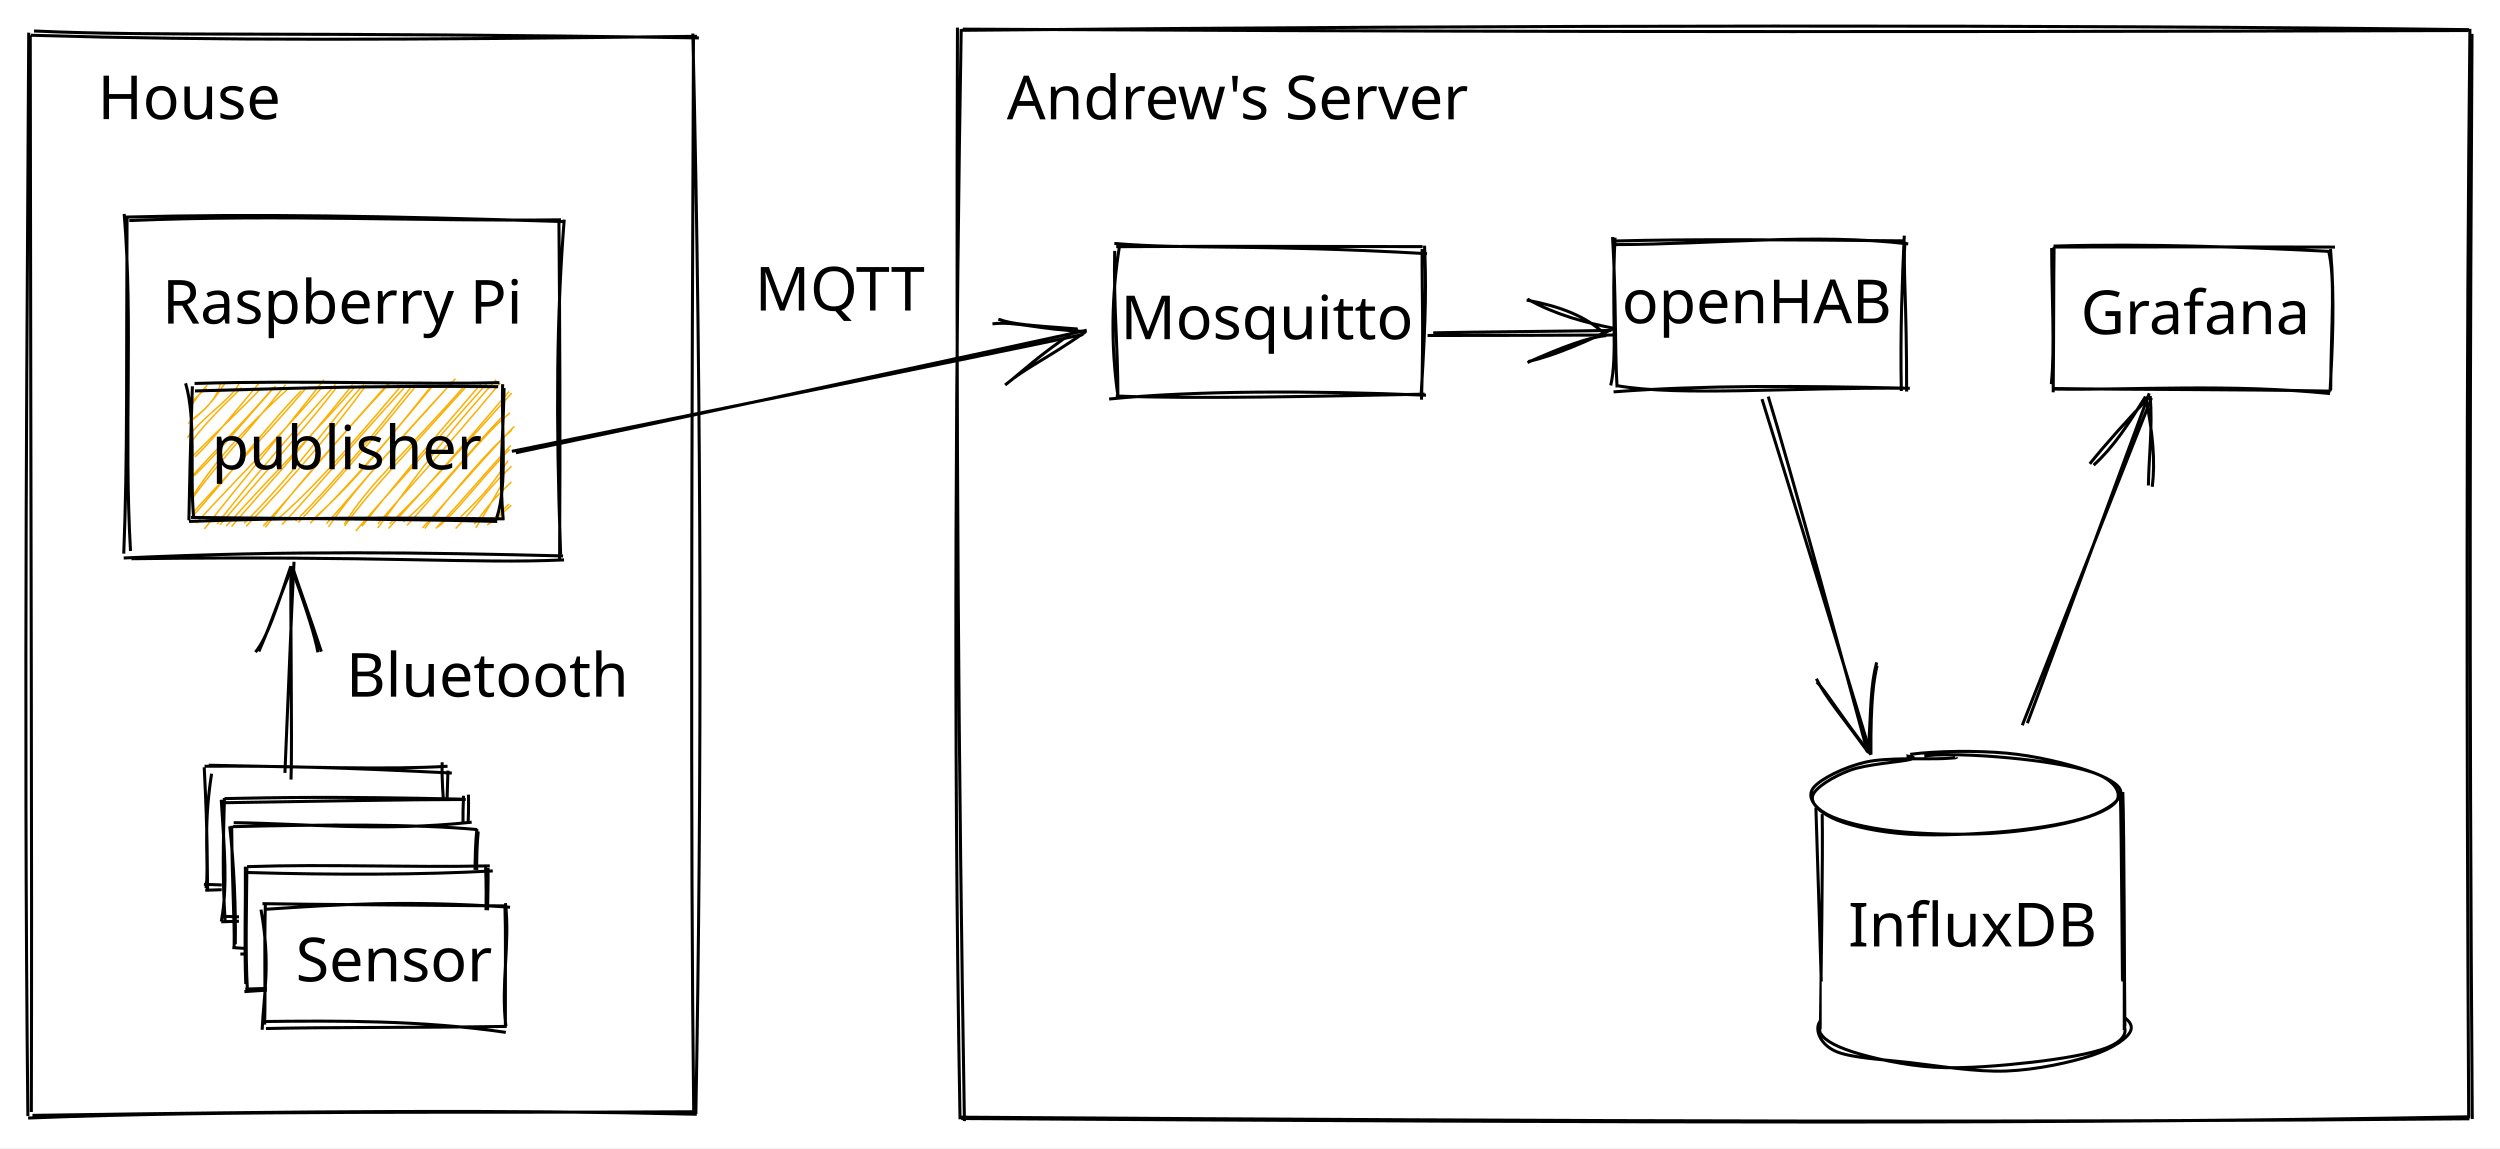
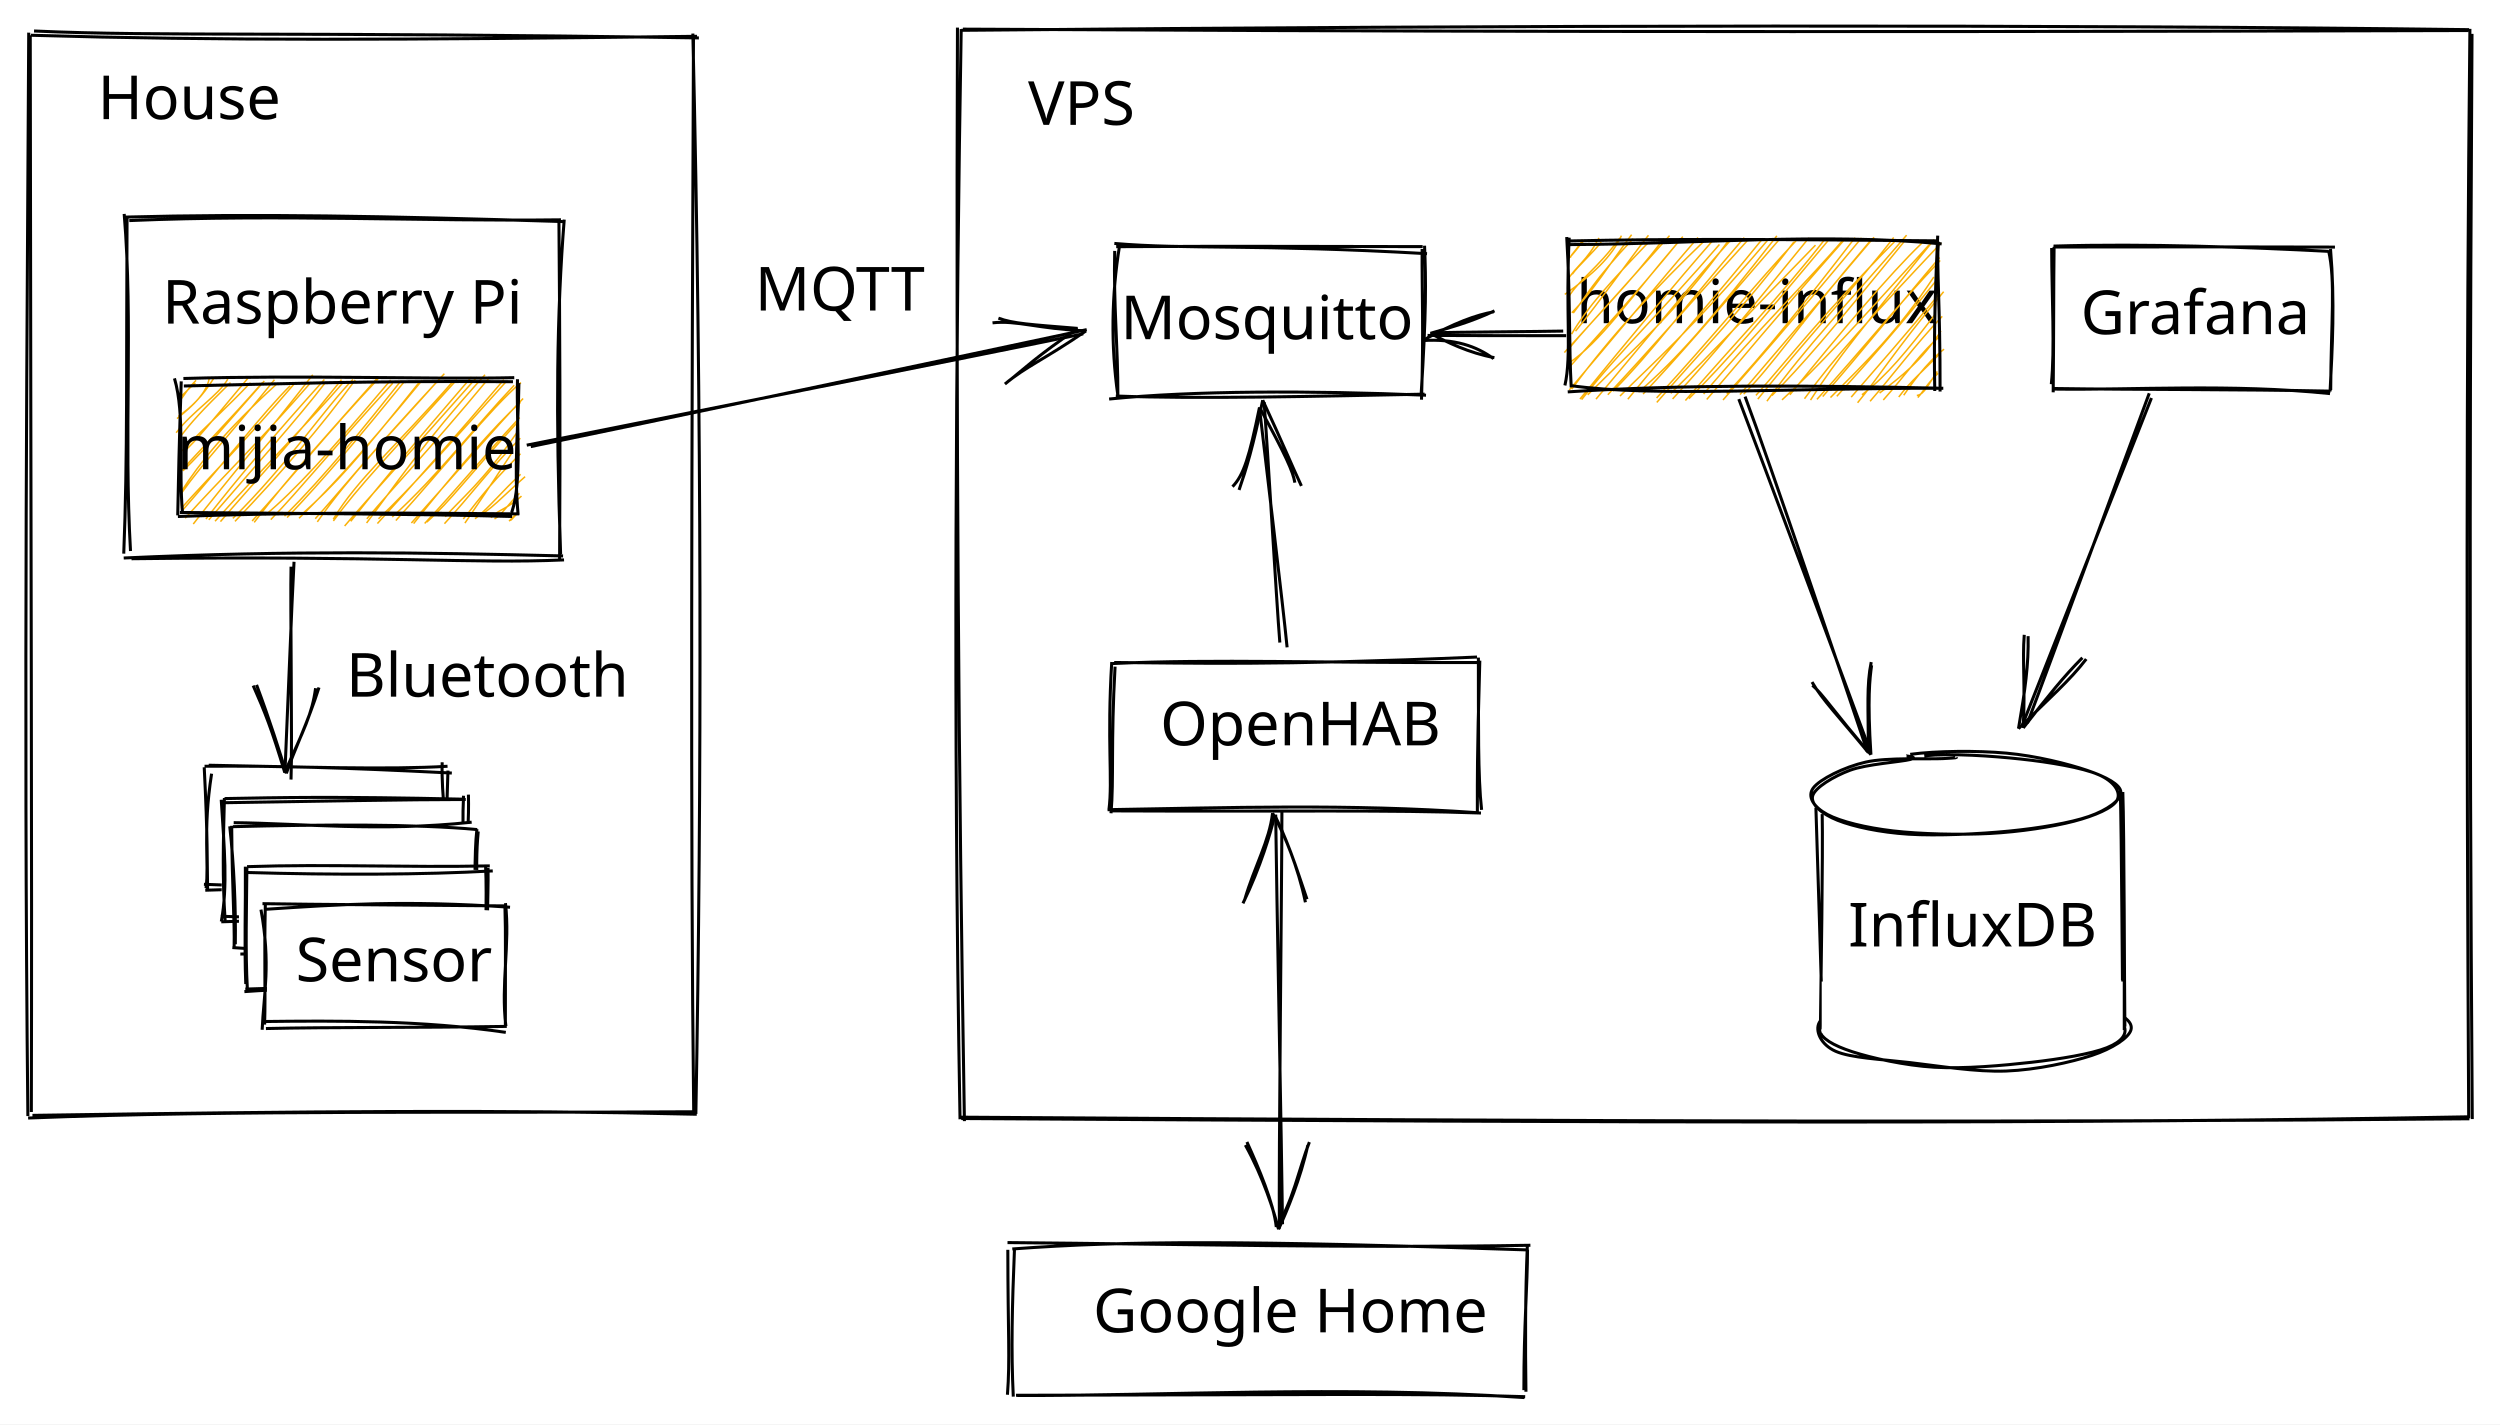
- <svg xmlns="http://www.w3.org/2000/svg" version="1.1" viewBox="0 0 821.13 377.126">
+ <svg xmlns="http://www.w3.org/2000/svg" version="1.1" viewBox="0 0 821.13 467.816" width="1642.259" height="935.632">
  <defs>
    <style>
      @font-face {
        font-family: "Virgil";
        src: url("https://excalidraw.com/FG_Virgil.woff2");
      }
      @font-face {
        font-family: "Cascadia";
        src: url("https://excalidraw.com/Cascadia.woff2");
      }
    </style>
  </defs>
-   <rect x="0" y="0" width="821.13" height="377.126" fill="#ffffff" />
+   <rect x="0" y="0" width="821.13" height="467.816" fill="#ffffff" />
  <g transform="translate(49.447 88.28948) rotate(0 63 12.5)">
    <text x="63" y="18" font-family="Virgil, Segoe UI Emoji" font-size="20px" fill="#000000" text-anchor="middle" style="white-space: pre;" direction="ltr">Raspberry Pi</text>
  </g>
  <g transform="translate(369.1257 93.41016) rotate(0 47 12.5)">
    <text x="47" y="18" font-family="Virgil, Segoe UI Emoji" font-size="20px" fill="#000000" text-anchor="middle" style="white-space: pre;" direction="ltr">Mosquitto</text>
  </g>
  <g transform="translate(602.4024 292.8647) rotate(0 45.5 12.5)">
    <text x="45.5" y="18" font-family="Virgil, Segoe UI Emoji" font-size="20px" fill="#000000" text-anchor="middle" style="white-space: pre;" direction="ltr">InfluxDB</text>
  </g>
-   <g transform="translate(537.0125 88.16016) rotate(0 40 12.5)">
-     <text x="40" y="18" font-family="Virgil, Segoe UI Emoji" font-size="20px" fill="#000000" text-anchor="middle" style="white-space: pre;" direction="ltr">openHAB</text>
+   <g transform="translate(523.0125 88.16016) rotate(0 54 12.5)">
+     <text x="54" y="18" font-family="Virgil, Segoe UI Emoji" font-size="20px" fill="#000000" text-anchor="middle" style="white-space: pre;" direction="ltr">homie-influx</text>
  </g>
  <g transform="translate(678.5711 91.74609) rotate(0 42.5 12.5)">
    <text x="42.5" y="18" font-family="Virgil, Segoe UI Emoji" font-size="20px" fill="#000000" text-anchor="middle" style="white-space: pre;" direction="ltr">Grafana</text>
  </g>
  <g transform="translate(315.7078 10) rotate(0 247.7109 178.563)">
    <path d="M0.551 -0.429 C132.795 0.27, 265.847 0.728, 494.989 0.027 M0.021 -0.043 C182.086 -1.771, 364.6 -1.946, 495.271 -0.256 M496.228 1.113 C495.648 102.65, 495.223 204.552, 496.311 357.557 M495.538 -0.523 C494.353 112.979, 494.409 224.516, 495.137 357.144 M495.567 356.811 C364.2 359.219, 231.913 358.796, 0.004 357.382 M495.357 357.466 C353.794 358.716, 212.823 358.357, -0.05 356.94 M1.056 358.24 C-0.856 243.519, -1.706 129.929, -1.226 -0.932 M-0.385 357.631 C-2.744 226.522, -1.656 97.552, 0.002 -0.447" stroke="#000000" stroke-width="1" fill="none" />
  </g>
  <g transform="translate(41.60065 72.10726) rotate(0 71.44174 55.34764)">
    <path d="M0.855 0.345 C50.368 -1.775, 98.281 0.659, 142.645 0.089 M-0.683 -0.8 C42.585 -1.956, 84.962 -1.15, 143.168 0.662 M143.718 0.019 C141.309 30.615, 140.87 63.778, 142.537 109.906 M141.976 -0.272 C142.281 35.396, 142.444 71.538, 142.202 111.459 M143.657 111.791 C114.088 113.151, 85.138 110.361, 1.593 111.407 M143.341 110.487 C97.372 109.352, 54.404 108.646, -0.967 111.171 M1.265 108.877 C-0.96 70.55, 2.171 33.956, -0.813 -1.847 M-0.956 109.741 C0.334 78.136, -0.141 47.406, 0.127 -0.355" stroke="#000000" stroke-width="1" fill="none" />
  </g>
  <g transform="translate(366.2117 81.58594) rotate(0 50.63867 24.06641)">
    <path d="M-0.202 -1.63 C23.806 0.416, 45.642 -1.491, 102.503 1.732 M0.401 -0.563 C39.363 -0.812, 76.808 -0.585, 101.076 -0.582 M100.888 0.193 C100.784 13.8, 101.434 26.865, 100.681 49.695 M101.684 -0.888 C102.169 10.837, 102.276 20.587, 100.561 48.049 M102.167 48.223 C64.031 46.634, 25.642 46.718, -1.919 49.477 M101.688 47.872 C64.735 48.6, 27.589 49.512, 0.275 48.482 M0.937 48.184 C-1.375 31.914, -1.138 15.382, 1.511 -0.915 M0.955 48.397 C1.001 32.284, -0.517 18.259, -0.083 0.826" stroke="#000000" stroke-width="1" fill="none" />
  </g>
-   <g transform="translate(530.5437 78.82031) rotate(0 47.43164 24.62891)">
-     <path d="M0.09 1.517 C32.093 1.469, 65.373 -2.341, 96.207 1.282 M-0.261 0.333 C25.988 -0.327, 53.369 -0.114, 95.212 0.29 M94.915 -1.426 C94.255 13.067, 93.56 30.022, 93.948 49.602 M95.127 0.549 C94.493 9.185, 95.737 20.226, 95.689 49.779 M96.744 48.704 C57.691 48.351, 21.292 51.488, 0.418 47.829 M94.886 48.668 C61.568 47.902, 28.739 47.635, -0.562 49.894 M-1.49 47.777 C0.784 37.697, -1.299 23.786, -0.081 -0.762 M0.583 48.437 C-0.173 34.964, 0.305 19.261, -0.893 -0.967" stroke="#000000" stroke-width="1" fill="none" />
+   <g transform="translate(515.4865 78.82031) rotate(0 60.4541 24.62891)">
+     <path d="M0 0 C0 0, 0 0, 0 0 M0 0 C0 0, 0 0, 0 0 M0.3 5.881 C0.311 4.855, 2.831 2.914, 4.304 -0.111 M-0.415 6.127 C1.533 4.509, 2.442 2.732, 4.782 0.206 M-0.684 13.284 C2.081 8.627, 5.862 6.787, 9.687 -0.685 M0.924 11.248 C2.869 8.496, 7.635 4.33, 10.444 0.697 M-1.531 17.876 C7.473 11.485, 13.9 5.578, 17.075 -1.418 M-0.481 18.988 C3.31 12.844, 9.083 9.554, 16.545 -0.637 M0.783 23.909 C7.658 16.963, 13.513 7.452, 20.422 -1.741 M1.252 24.011 C5.286 18.791, 7.931 13.373, 20.94 -0.433 M1.994 29.954 C10.504 19.597, 19.098 7.13, 25.953 -1.544 M0.696 30.93 C6.069 21.834, 13.052 14.249, 25.872 0.874 M-1.669 36.972 C7.983 26.497, 17.703 15.448, 32.88 -1.419 M-0.664 36.263 C9.147 24.396, 19.674 14.557, 30.988 -0.475 M-0.355 40.577 C10.625 33.01, 18.114 21.307, 37.232 -1.099 M-0.363 42.151 C10.074 30.494, 19.159 20.917, 36.887 -0.69 M0.762 48.992 C13.967 30.988, 28.846 15.174, 44.41 0.196 M-0.072 49.285 C14.87 31.761, 29.623 13.716, 42.214 -0.811 M4.005 52.43 C17.198 35.612, 31.49 22.307, 49.261 1.48 M3.452 52.253 C18.768 33.451, 34.903 14.107, 47.253 -0.015 M6.017 50.858 C20.803 35.979, 34.806 24.303, 52.628 -0.347 M8.722 52.279 C26.606 30.962, 43.538 10.301, 53.024 0.006 M14.314 49.649 C27.802 36.079, 37.918 21.745, 57.422 -0.774 M12.607 50.834 C26.408 36.151, 38.568 21.992, 58.871 -0.268 M16.604 51.265 C26.991 40.752, 39.456 30.275, 65.179 -0.03 M19.181 52.3 C33.363 34.946, 47.482 19.34, 63.561 -0.56 M22.721 49.932 C35.402 39.023, 45.758 27.205, 68.127 -1.359 M24.185 50.601 C35.678 38.456, 46.963 25.222, 68.874 -0.104 M28.688 53.358 C43.612 36.181, 57.255 22.277, 73.743 0.631 M28.628 51.902 C46.623 32.464, 62.111 13.205, 74.699 -0.028 M33.279 50.39 C48.087 35.812, 60.926 22.065, 80.821 1.694 M33.874 52.223 C47.298 37.775, 58.574 23.987, 78.629 -0.658 M38.086 52.732 C53.385 34.839, 69.591 18.256, 84.03 -0.408 M39.242 52.136 C51.621 39.89, 62.569 27.023, 85.05 0.097 M44.073 50.602 C61.294 30.012, 79.813 11.967, 89.978 -0.175 M45.096 52.382 C56.227 39.639, 66.23 27.15, 90.739 -0.555 M51.648 50.452 C63.695 37.721, 77.371 20.554, 93.778 -0.724 M50.439 52.566 C60.955 40.43, 70.833 29.531, 95.956 -0.675 M57.218 50.618 C66.941 40.972, 73.951 29.527, 99.105 -0.059 M56.008 50.776 C67.474 37.29, 80.305 22.441, 100.04 -0.898 M61.256 51.049 C72.92 37.91, 82.82 24.772, 106.762 0.575 M61.867 52.275 C78.331 31.838, 95.77 13.247, 106.498 -0.816 M64.862 52.954 C77.936 34.708, 91.598 20.77, 110.74 -1.581 M66.501 51.12 C76.444 41.031, 84.752 31.468, 110.604 -0.28 M69.823 52.526 C82.031 41.311, 92.404 29.891, 118.127 1.605 M72.41 50.858 C88.338 31.261, 105.075 11.219, 115.833 0.97 M79.182 52.596 C87.72 39.087, 97.289 27.732, 119.795 -0.141 M77.202 52.143 C87.358 38.126, 98.598 25.878, 122.08 0.98 M81.293 52.353 C96.609 35.447, 106.163 23.247, 121.772 6.723 M83.187 51.429 C95.793 37.124, 108.642 20.882, 121.571 5.769 M85.732 51.753 C97.595 39.813, 107.713 30.186, 119.685 12.141 M87.814 51.346 C99.279 38.787, 110.19 26.187, 120.823 12.888 M94.639 53.468 C101.692 44.979, 106.359 36.996, 122.907 16.982 M92.549 51.616 C101.347 41.481, 110.051 31.538, 121.339 17.91 M96.065 50.839 C104.403 44.528, 110.959 36.265, 119.882 24.726 M98.745 52.979 C107.022 43.481, 113.479 34.519, 122.448 25.08 M101.87 50.279 C109.016 44.771, 115.736 39.682, 122.021 29.868 M103.083 52.563 C110.076 44.76, 116.367 35.726, 121.745 31.698 M109.796 51.001 C111.557 48.43, 117.212 40.243, 123.051 35.867 M108.165 51.575 C111.983 46.395, 116.615 42.628, 121.964 37.029 M114.095 51.066 C116.617 50.821, 118.155 46.933, 120.825 43.173 M114.418 51.761 C116.217 49.851, 117.411 47.218, 121.099 43.791" stroke="#fab005" stroke-width="0.5" fill="none" />
+     <path d="M0.09 1.517 C41.207 1.353, 83.601 -2.457, 122.252 1.282 M-0.261 0.333 C33.255 -0.434, 67.903 -0.221, 121.257 0.29 M120.959 -1.426 C120.3 13.067, 119.605 30.022, 119.993 49.602 M121.172 0.549 C120.538 9.185, 121.782 20.226, 121.734 49.779 M122.789 48.704 C73.755 48.541, 27.375 51.679, 0.418 47.829 M120.931 48.668 C78.614 47.728, 36.786 47.461, -0.562 49.894 M-1.49 47.777 C0.784 37.697, -1.299 23.786, -0.081 -0.762 M0.583 48.437 C-0.173 34.964, 0.305 19.261, -0.893 -0.967" stroke="#000000" stroke-width="1" fill="none" />
  </g>
  <g transform="translate(675.0515 81.64844) rotate(0 45.61523 23.20898)">
    <path d="M-0.554 -0.817 C29.635 -1.719, 64.006 -0.44, 89.802 0.91 M-0.59 -0.518 C34.743 -0.59, 69.941 -0.582, 91.866 -0.487 M89.75 0.589 C92.109 10.588, 90.576 24.085, 90.469 46.441 M90.41 0.133 C91.882 17.413, 91.013 32.713, 90.263 46.911 M90.251 47.631 C57.926 44.322, 25.205 46.517, -0.352 46.148 M90.386 46.824 C60.054 46.176, 27.752 46.379, -0.951 45.951 M-1.293 44.541 C-0.108 33.105, -1.14 15.88, -1.177 -0.198 M-0.678 47.205 C-0.483 28.48, -0.546 11.526, -0.385 -0.564" stroke="#000000" stroke-width="1" fill="none" />
  </g>
  <g transform="translate(594.7618 248.0482) rotate(0 50.60742 13.13281)">
    <path d="M37.269 0.191 C46.304 -0.687, 59.535 0.25, 69.06 1.277 C78.585 2.303, 89.161 4.104, 94.418 6.347 C99.676 8.591, 101.937 12.181, 100.606 14.737 C99.275 17.293, 93.397 19.856, 86.433 21.684 C79.469 23.512, 68.722 25.174, 58.821 25.704 C48.92 26.234, 35.926 25.907, 27.028 24.866 C18.129 23.825, 9.805 21.803, 5.43 19.458 C1.056 17.113, -1.32 13.662, 0.78 10.797 C2.881 7.932, 10.926 3.879, 18.032 2.266 C25.138 0.652, 38.461 1.371, 43.417 1.115 C48.372 0.858, 47.787 0.798, 47.765 0.727 M32.652 -0.286 C41.396 -1.436, 54.591 -1.556, 64.28 -0.677 C73.969 0.201, 84.525 2.847, 90.786 4.987 C97.048 7.127, 101.755 9.643, 101.849 12.165 C101.942 14.687, 97.46 17.994, 91.346 20.12 C85.232 22.246, 75.032 23.949, 65.165 24.92 C55.298 25.89, 41.538 26.534, 32.144 25.945 C22.75 25.355, 14.06 23.476, 8.803 21.385 C3.546 19.293, -0.078 16.136, 0.602 13.396 C1.282 10.656, 7.531 6.942, 12.882 4.942 C18.234 2.942, 29.665 2.185, 32.713 1.397 C35.762 0.61, 31.167 0.228, 31.173 0.215" stroke="#000000" stroke-width="1" fill="none" />
  </g>
  <g>
    <g transform="translate(596.6817 266.2459) rotate(0 0.8699307 35.45411)">
      <path d="M-0.248 -0.966 C0.134 11.202, 1.675 59.635, 1.988 71.875 M1.823 1.141 C2.108 13.035, 1.405 58.364, 1.25 69.945" stroke="#000000" stroke-width="1" fill="none" />
    </g>
  </g>
  <g>
    <g transform="translate(696.052 259.0058) rotate(0 1.112281 39.99668)">
      <path d="M1.191 1.131 C1.656 13.995, 1.695 65.028, 1.867 78.184 M0.358 0.68 C0.804 14.202, 1.004 66.377, 1.278 79.314" stroke="#000000" stroke-width="1" fill="none" />
    </g>
  </g>
  <g transform="translate(597.4989 324.6736) rotate(0 50.60742 13.13281)">
    <path d="M26.879 2.197 C35.313 1.006, 48.98 0.582, 59.012 0.723 C69.043 0.864, 80.222 1.142, 87.069 3.043 C93.917 4.944, 98.862 9.395, 100.099 12.13 C101.336 14.865, 99.55 17.433, 94.491 19.451 C89.432 21.469, 79.179 23.17, 69.742 24.239 C60.305 25.307, 47.674 26.44, 37.871 25.863 C28.068 25.285, 17.207 22.812, 10.924 20.774 C4.642 18.735, 0.472 16.328, 0.174 13.634 C-0.124 10.94, 4.284 6.579, 9.137 4.61 C13.991 2.641, 25.613 2.419, 29.294 1.821 C32.975 1.223, 31.001 0.843, 31.223 1.021 M65.748 -0.553 C75.226 0.108, 87.893 4.026, 94.003 6.387 C100.113 8.749, 103.152 11.016, 102.41 13.616 C101.669 16.216, 96.378 19.737, 89.556 21.986 C82.733 24.234, 71.445 26.718, 61.473 27.107 C51.502 27.497, 39.069 25.404, 29.728 24.324 C20.388 23.244, 10.381 22.813, 5.431 20.626 C0.481 18.44, -1.399 13.856, 0.027 11.206 C1.454 8.556, 6.499 6.816, 13.99 4.725 C21.48 2.634, 35.996 -0.59, 44.97 -1.338 C53.944 -2.087, 64.38 -0.11, 67.835 0.235 C71.291 0.581, 66.071 0.204, 65.703 0.734" stroke="#000000" stroke-width="1" fill="none" />
  </g>
  <g transform="translate(598.8463 322.3946) rotate(0 48.93581 8.407939)">
    <path d="M0 0 L97.872 0 L97.872 16.816 L0 16.816" stroke="none" stroke-width="0" fill="#fff" />
    <path d="M0 0 C28.701 0, 57.403 0, 97.872 0 M0 0 C36.051 0, 72.102 0, 97.872 0 M97.872 0 C97.872 3.698, 97.872 7.396, 97.872 16.816 M97.872 0 C97.872 6.24, 97.872 12.48, 97.872 16.816 M97.872 16.816 C77.802 16.816, 57.733 16.816, 0 16.816 M97.872 16.816 C73.04 16.816, 48.208 16.816, 0 16.816 M0 16.816 C0 11.055, 0 5.294, 0 0 M0 16.816 C0 11.861, 0 6.906, 0 0" stroke="#fff" stroke-width="1" fill="none" />
  </g>
  <g>
    <g transform="translate(665.2214 237.55) rotate(0 20.21259 -53.85175)">
      <path d="M-1.002 0.672 C5.913 -16.938, 34.3 -88.824, 41.427 -106.828 M0.674 -0.021 C7.472 -17.838, 33.916 -90.147, 40.703 -108.376" stroke="#000000" stroke-width="1" fill="none" />
    </g>
    <g transform="translate(665.2214 237.55) rotate(0 20.21259 -53.85175)">
-       <path d="M41.695 -77.664 C42.731 -85.959, 41.896 -95.609, 39.46 -107.273 M40.424 -78.099 C40.537 -87.301, 41.85 -97.084, 41.015 -107.497" stroke="#000000" stroke-width="1" fill="none" />
+       <path d="M0.919 -28.605 C1.096 -19.205, -0.014 -11.152, -2.245 1.774 M-0.353 -29.041 C-1.02 -20.531, 0.02 -12.605, -0.689 1.55" stroke="#000000" stroke-width="1" fill="none" />
    </g>
    <g transform="translate(665.2214 237.55) rotate(0 20.21259 -53.85175)">
-       <path d="M22.442 -84.764 C29.09 -90.803, 33.936 -98.358, 39.46 -107.273 M21.171 -85.2 C26.907 -92.344, 33.904 -100.032, 41.015 -107.497" stroke="#000000" stroke-width="1" fill="none" />
-     </g>
-   </g>
-   <g>
-     <g transform="translate(579.0037 130.6696) rotate(0 17.22067 57.86197)">
-       <path d="M-0.272 0.42 C5.697 19.432, 29.081 95.591, 34.713 114.544 M1.786 -0.405 C7.784 18.778, 29.158 96.847, 34.306 116.129" stroke="#000000" stroke-width="1" fill="none" />
-     </g>
-     <g transform="translate(579.0037 130.6696) rotate(0 17.22067 57.86197)">
-       <path d="M17.715 93.329 C20.864 96.485, 23.781 102.003, 35.506 117.209 M17.59 92.268 C20.607 98.411, 25.757 104.254, 34.677 116.544" stroke="#000000" stroke-width="1" fill="none" />
-     </g>
-     <g transform="translate(579.0037 130.6696) rotate(0 17.22067 57.86197)">
-       <path d="M37.519 87.951 C36.567 92.181, 35.362 98.819, 35.506 117.209 M37.394 86.889 C35.37 94.468, 35.525 101.668, 34.677 116.544" stroke="#000000" stroke-width="1" fill="none" />
-     </g>
-   </g>
-   <g>
-     <g transform="translate(469.5548 109.8566) rotate(0 29.97666 -0.4893286)">
-       <path d="M-0.669 0.336 C9.374 0.377, 50.547 0.231, 60.622 0.183 M1.181 -0.533 C11.028 -0.789, 49.47 -1.12, 59.639 -1.322" stroke="#000000" stroke-width="1" fill="none" />
-     </g>
-     <g transform="translate(469.5548 109.8566) rotate(0 29.97666 -0.4893286)">
-       <path d="M32.153 9.218 C42.827 4.45, 51.87 0.951, 57.984 0.371 M32.45 8.895 C41.634 6.777, 51.733 2.138, 60.574 -2.007" stroke="#000000" stroke-width="1" fill="none" />
-     </g>
-     <g transform="translate(469.5548 109.8566) rotate(0 29.97666 -0.4893286)">
-       <path d="M31.869 -11.302 C42.626 -9.288, 51.763 -6.008, 57.984 0.371 M32.166 -11.624 C41.311 -6.45, 51.511 -3.799, 60.574 -2.007" stroke="#000000" stroke-width="1" fill="none" />
+       <path d="M20.008 -21.075 C14.625 -14.056, 7.883 -8.226, -2.245 1.774 M18.737 -21.51 C12.498 -15.185, 7.902 -9.482, -0.689 1.55" stroke="#000000" stroke-width="1" fill="none" />
+     </g>
+   </g>
+   <g>
+     <g transform="translate(571.3859 130.6696) rotate(0 21.02955 57.86197)">
+       <path d="M-0.272 0.42 C6.967 19.432, 35.429 95.591, 42.331 114.544 M1.786 -0.405 C9.053 18.778, 35.507 96.847, 41.924 116.129" stroke="#000000" stroke-width="1" fill="none" />
+     </g>
+     <g transform="translate(571.3859 130.6696) rotate(0 21.02955 57.86197)">
+       <path d="M23.898 94.407 C27.341 97.342, 30.556 102.636, 43.124 117.209 M23.772 93.346 C27.161 99.211, 32.673 104.783, 42.295 116.544" stroke="#000000" stroke-width="1" fill="none" />
+     </g>
+     <g transform="translate(571.3859 130.6696) rotate(0 21.02955 57.86197)">
+       <path d="M43.344 87.854 C42.765 92.109, 41.933 98.766, 43.124 117.209 M43.219 86.793 C41.646 94.389, 42.254 101.613, 42.295 116.544" stroke="#000000" stroke-width="1" fill="none" />
+     </g>
+   </g>
+   <g>
+     <g transform="translate(469.5548 109.8344) rotate(0 22.09832 -0.3398112)">
+       <path d="M-0.669 0.336 C6.748 0.415, 37.417 0.42, 44.865 0.411 M1.181 -0.533 C8.402 -0.751, 36.34 -0.93, 43.883 -1.094" stroke="#000000" stroke-width="1" fill="none" />
+     </g>
+     <g transform="translate(469.5548 109.8344) rotate(0 22.09832 -0.3398112)">
+       <path d="M21.023 -7.411 C15.439 -6.411, 8.235 -3.868, -2.324 2.028 M21.319 -7.733 C12.909 -3.777, 5.537 -1.92, 0.266 -0.349" stroke="#000000" stroke-width="1" fill="none" />
+     </g>
+     <g transform="translate(469.5548 109.8344) rotate(0 22.09832 -0.3398112)">
+       <path d="M20.988 7.959 C15.424 3.881, 8.231 1.346, -2.324 2.028 M21.284 7.637 C12.991 6.132, 5.631 2.53, 0.266 -0.349" stroke="#000000" stroke-width="1" fill="none" />
    </g>
  </g>
  <g transform="translate(67.81151 252.1539) rotate(0 39.47424 20.07144)">
    <path d="M-1.739 1.115 L80.188 1.772 L78.126 41.721 L-1.652 40.726" stroke="none" stroke-width="0" fill="#fff" />
    <path d="M-0.626 -0.481 C23.4 -0.651, 43.931 -0.087, 80.595 1.754 M0.744 -0.812 C29.887 -0.299, 59.857 0.72, 79.183 -0.472 M77.425 -1.783 C77.1 9.99, 79.147 18.275, 79.55 40.052 M79.32 0.947 C79.026 11.281, 78.611 23.24, 78.081 41.12 M78.916 39.574 C63.879 39.033, 45.783 40.294, -0.831 38.294 M78.164 40.344 C51.518 39.747, 23.433 39.361, -0.396 40.241 M-0.146 39.584 C0.969 31.269, -1.305 21.176, 1.686 1.96 M0.385 40.586 C0.205 31.34, 0.43 22.678, -0.736 -0.14" stroke="#000000" stroke-width="1" fill="none" />
  </g>
  <g transform="translate(73.19932 261.6749) rotate(0 39.47424 20.07144)">
    <path d="M-0.058 -1.641 L80.735 1.506 L79.612 41.399 L-0.465 39.639" stroke="none" stroke-width="0" fill="#fff" />
    <path d="M-0.086 1.989 C31.109 1.492, 61.055 0.924, 79.774 0.916 M0.558 0.62 C18.758 0.275, 36.533 -0.139, 79.24 0.824 M80.657 -0.677 C81.023 15.489, 78.451 30.278, 79.893 40.772 M79.044 -0.314 C78.401 13.226, 79.766 26.322, 78.971 40.251 M77.84 38.37 C63.26 40.034, 45.522 39.551, -0.523 41.093 M78.974 40.083 C59.583 41.393, 42.722 40.718, -0.733 39.265 M-0.509 41.01 C1.623 29.182, 0.5 17.268, -0.533 1.003 M0.759 40.897 C-0.222 26.753, 0.159 14.502, 0.506 0.433" stroke="#000000" stroke-width="1" fill="none" />
  </g>
  <g transform="translate(77.01056 271.7221) rotate(0 39.47424 20.07144)">
    <path d="M1.533 -0.701 L80.523 -1.232 L77.487 38.676 L1.456 41.841" stroke="none" stroke-width="0" fill="#fff" />
    <path d="M-0.257 -1.518 C22.162 -1.285, 47.825 1.556, 77.905 -1.673 M-0.511 -0.203 C28.984 -0.953, 59.84 -1.103, 79.722 0.751 M80.068 1.367 C78.74 14.853, 80.557 27.855, 79.684 38.992 M79.634 0.59 C78.64 9.256, 79.326 19.974, 78.37 39.438 M80.134 38.772 C55.759 39.925, 37.804 41.051, 1.929 41.638 M79.311 39.593 C48.573 40.849, 17.077 40.87, -0.693 39.503 M0.28 38.427 C0.452 26.278, -0.137 12.543, -1.551 -0.324 M-0.113 39.609 C0.092 30.155, -0.762 21.32, -0.914 -0.49" stroke="#000000" stroke-width="1" fill="none" />
  </g>
  <g transform="translate(80.92385 284.8133) rotate(0 39.47424 20.07144)">
    <path d="M-0.337 -1.501 L80.764 1.101 L78.6 41.861 L-0.518 41.571" stroke="none" stroke-width="0" fill="#fff" />
    <path d="M-0.202 1.748 C29.288 2.617, 58.225 2.505, 80.921 1.24 M0.217 -0.156 C26.781 -1.073, 52.448 0.179, 79.942 -0.413 M79.373 0.262 C79.582 11.054, 78.28 23.993, 80.478 38.278 M78.563 -0.455 C79.116 10.674, 78.245 23.943, 78.598 40.93 M80.405 41.841 C59.203 40.99, 42.111 38.57, -0.358 40.053 M79.39 40.383 C51.501 39.721, 22.773 39.178, -0.653 40.887 M-0.203 38.395 C-0.697 25.524, -0.218 12.659, -0.334 -0.162 M0.327 40.134 C-0.379 27.747, 0.075 12.946, 0.161 0.061" stroke="#000000" stroke-width="1" fill="none" />
  </g>
  <g transform="translate(87.08587 297.2499) rotate(0 39.47424 20.07144)">
    <path d="M0.77 -1.867 L76.992 1.935 L79.605 38.676 L0.486 41.7" stroke="none" stroke-width="0" fill="#fff" />
    <path d="M0.481 1.387 C23.647 -0.137, 45.687 -1.655, 80.437 0.733 M-0.874 -0.439 C19.592 -0.119, 40.06 -0.087, 78.867 0.296 M78.931 -0.617 C80.502 13.038, 77.36 25.814, 79.071 39.806 M78.774 0.859 C79.054 9.745, 78.868 17.824, 78.902 39.375 M79.046 41.834 C51.794 37.836, 23.531 37.97, -1.129 38.279 M79.368 39.873 C48.87 40.357, 21.581 40.079, 0.257 40.574 M-0.983 40.988 C-0.46 29.123, 1.915 19.534, -1.371 1.513 M-0.17 39.275 C0.16 27.733, -0.346 17.307, 0.07 -0.484" stroke="#000000" stroke-width="1" fill="none" />
  </g>
  <g transform="translate(97.90558 304.3269) rotate(0 31.5 12.5)">
    <text x="31.5" y="18" font-family="Virgil, Segoe UI Emoji" font-size="20px" fill="#000000" text-anchor="middle" style="white-space: pre;" direction="ltr">Sensor</text>
  </g>
  <g>
    <g transform="translate(93.95341 254.6752) rotate(0 1.124505 -34.39125)">
      <path d="M-0.372 -0.813 C0.181 -12.563, 1.949 -58.602, 2.621 -70.157 M1.633 1.375 C2.085 -10.19, 1.348 -56.864, 1.644 -68.552" stroke="#000000" stroke-width="1" fill="none" />
    </g>
    <g transform="translate(93.95341 254.6752) rotate(0 1.124505 -34.39125)">
-       <path d="M10.476 -40.426 C9.5 -45.551, 7.055 -53.787, 1.579 -68.72 M11.59 -40.651 C8.193 -51.087, 3.878 -62.991, 2.116 -68.394" stroke="#000000" stroke-width="1" fill="none" />
+       <path d="M-10.8 -29.499 C-6.952 -20.819, -4.737 -15.309, -0.437 -0.981 M-9.686 -29.724 C-5.277 -17.938, -2.112 -7.777, 0.1 -0.654" stroke="#000000" stroke-width="1" fill="none" />
    </g>
    <g transform="translate(93.95341 254.6752) rotate(0 1.124505 -34.39125)">
-       <path d="M-10.046 -40.48 C-6.056 -45.529, -3.536 -53.752, 1.579 -68.72 M-8.931 -40.705 C-4.358 -50.951, -0.703 -62.833, 2.116 -68.394" stroke="#000000" stroke-width="1" fill="none" />
-     </g>
-   </g>
-   <g>
-     <g transform="translate(169.1735 147.6182) rotate(0 93.35921 -19.03024)">
-       <path d="M0.269 1.091 C31.678 -5.439, 156.439 -32.295, 187.768 -39.151 M-1.049 0.618 C30.227 -5.736, 155.178 -31.109, 186.605 -37.772" stroke="#000000" stroke-width="1" fill="none" />
-     </g>
-     <g transform="translate(169.1735 147.6182) rotate(0 93.35921 -19.03024)">
-       <path d="M162.895 -22.696 C166.763 -25.784, 171.458 -30.398, 184.79 -39.555 M160.957 -21.158 C167.844 -26.979, 173.569 -29.076, 187.523 -38.732" stroke="#000000" stroke-width="1" fill="none" />
-     </g>
-     <g transform="translate(169.1735 147.6182) rotate(0 93.35921 -19.03024)">
-       <path d="M158.738 -42.791 C163.618 -41.015, 169.321 -40.756, 184.79 -39.555 M156.8 -41.254 C164.888 -42.173, 171.632 -39.345, 187.523 -38.732" stroke="#000000" stroke-width="1" fill="none" />
-     </g>
-   </g>
-   <g transform="translate(327.9839 21.20151) rotate(0 78.5 12.5)">
-     <text x="78.5" y="18" font-family="Virgil, Segoe UI Emoji" font-size="20px" fill="#000000" text-anchor="middle" style="white-space: pre;" direction="ltr">Andrew's Server</text>
+       <path d="M9.704 -28.641 C8.588 -20.232, 5.842 -14.93, -0.437 -0.981 M10.818 -28.866 C7.259 -17.583, 2.461 -7.756, 0.1 -0.654" stroke="#000000" stroke-width="1" fill="none" />
+     </g>
+   </g>
+   <g>
+     <g transform="translate(174.0569 145.5942) rotate(0 90.9175 -18.12021)">
+       <path d="M0.269 1.091 C30.864 -5.135, 152.369 -30.778, 182.884 -37.331 M-1.049 0.618 C29.413 -5.432, 151.109 -29.592, 181.721 -35.952" stroke="#000000" stroke-width="1" fill="none" />
+     </g>
+     <g transform="translate(174.0569 145.5942) rotate(0 90.9175 -18.12021)">
+       <path d="M157.945 -20.984 C161.829 -24.046, 166.54 -28.634, 179.906 -37.734 M156.007 -19.447 C162.912 -25.241, 168.653 -27.311, 182.64 -36.912" stroke="#000000" stroke-width="1" fill="none" />
+     </g>
+     <g transform="translate(174.0569 145.5942) rotate(0 90.9175 -18.12021)">
+       <path d="M153.873 -41.097 C158.749 -39.291, 164.448 -39.001, 179.906 -37.734 M151.935 -39.56 C160.02 -40.448, 166.759 -37.589, 182.64 -36.912" stroke="#000000" stroke-width="1" fill="none" />
+     </g>
+   </g>
+   <g transform="translate(337.6899 23.02041) rotate(0 17.5 12.5)">
+     <text x="17.5" y="18" font-family="Virgil, Segoe UI Emoji" font-size="20px" fill="#000000" text-anchor="middle" style="white-space: pre;" direction="ltr">VPS</text>
  </g>
  <g transform="translate(10 11.49001) rotate(0 109.0424 177.1572)">
    <path d="M1.178 -1.313 C42.33 0.568, 87.26 -1.152, 219.549 0.966 M0.146 0.089 C61.271 1.903, 122.826 1.65, 218.945 0.431 M217.771 1.126 C217.237 130.844, 216.727 263.031, 217.854 354.057 M217.569 -0.468 C220.507 123.31, 220.512 247.413, 218.554 354.386 M218.669 353.662 C143.816 354.14, 67.061 353.069, -0.766 355.731 M218.852 354.488 C154.333 352.941, 91.602 353.506, 0.656 354.856 M-0.845 355.085 C-2.311 218.719, -0.943 82.323, -0.567 -0.77 M0.292 353.743 C0.534 265.21, 0.143 176.948, -0.066 0.089" stroke="#000000" stroke-width="1" fill="none" />
  </g>
  <g transform="translate(35.14428 21.13795) rotate(0 27 12.5)">
    <text x="27" y="18" font-family="Virgil, Segoe UI Emoji" font-size="20px" fill="#000000" text-anchor="middle" style="white-space: pre;" direction="ltr">House</text>
  </g>
  <g transform="translate(242.3445 83.99609) rotate(0 33.5 12.5)">
    <text x="33.5" y="18" font-family="Virgil, Segoe UI Emoji" font-size="20px" fill="#000000" text-anchor="middle" style="white-space: pre;" direction="ltr">MQTT</text>
  </g>
  <g transform="translate(112.5815 210.8152) rotate(0 47.5 12.5)">
    <text x="47.5" y="18" font-family="Virgil, Segoe UI Emoji" font-size="20px" fill="#000000" text-anchor="middle" style="white-space: pre;" direction="ltr">Bluetooth</text>
  </g>
-   <g transform="translate(62.90308 126.5664) rotate(0 50.99609 22.06641)">
-     <path d="M0 0 C0 0, 0 0, 0 0 M0 0 C0 0, 0 0, 0 0 M-0.761 5.683 C1.148 5.007, 2.837 2.205, 4.992 1.002 M0.118 6.258 C1.298 4.987, 2.082 3.072, 5.158 -0.021 M-1.101 12.55 C4.69 7.87, 8.558 4.064, 9.492 -0.663 M-0.65 11.794 C3.62 8.811, 6.972 5.619, 11.06 -0.824 M-1.376 17.195 C4.023 10.075, 12.512 4.969, 15.577 -0.415 M0.146 18.248 C3.715 13.723, 6.54 10.409, 16.462 0.721 M0.465 23.154 C8.88 14.605, 15.453 8.78, 23.026 0.76 M1.087 23.531 C5.138 19.909, 9.864 13.987, 22.141 -0.657 M0.845 29.714 C8.426 22.475, 16.47 12.701, 27.571 0.2 M0.481 29.525 C6.741 22.521, 15.268 14.052, 26.998 0.682 M0.187 36.67 C6.547 26.88, 14.452 16.826, 31.832 1.031 M0.37 37.023 C8.15 26.147, 16.732 17.412, 30.901 -0.204 M0.891 42.462 C14.746 26.654, 27.521 10.238, 36.031 1.793 M0.248 42.058 C9.576 31.659, 21.709 19.471, 37.417 1.126 M4.241 47.179 C14.784 33.525, 28.047 18.047, 43.489 -1.839 M1.587 45.269 C12.911 32.611, 25.715 20.425, 42.938 0.582 M9.339 45.808 C22.984 30.012, 39.178 11.809, 47.63 0.722 M8.404 45.54 C18.284 32.821, 30.156 18.775, 47.305 -0.296 M11.393 46.256 C27.995 27.742, 43.001 12.901, 53.481 0.695 M13.164 46.385 C23.234 34.517, 32.502 25.228, 52.933 -0.245 M17.24 45.323 C35.081 27.793, 48.014 8.395, 56.668 -0.282 M17.941 46.304 C32.797 30.821, 46.379 15.061, 57.435 -0.123 M23.569 46.189 C36.411 32.184, 48.158 17.301, 64.921 -0.446 M24.253 46.639 C36.212 30.776, 49.686 16.347, 64.75 -0.816 M27.923 44.202 C37.509 36.27, 48.787 23.908, 69.069 -0.111 M29.696 45.742 C39.489 35.652, 49.675 22.852, 69.766 0.92 M34.194 44.587 C47.716 31.09, 60.613 15.129, 72.544 0.033 M35.063 45.056 C46.793 32.819, 58.838 18.54, 73.444 0.55 M39.627 44.239 C51.257 33.8, 58.269 25.917, 78.381 0.717 M38.972 45.284 C47.911 36.503, 56.854 27.379, 79.446 -0.081 M44.317 45.431 C51.886 37.161, 60.483 26.09, 86.713 -2.199 M44.991 46.473 C55.662 31.212, 68.525 18.15, 85.256 -0.655 M50.212 45.605 C58.08 32.396, 70.741 21.797, 89.778 0.061 M50.26 46.175 C58.423 34.919, 68.778 24.302, 90.809 -0.225 M53.954 47.835 C62.866 37.297, 72.775 26.824, 97.413 -1.096 M55.966 46.293 C65.825 33.843, 75.047 22.723, 95.614 -1.124 M61.163 46.844 C69.722 35.705, 79.222 21.093, 100.059 -1.848 M61.24 45.468 C70.193 34.799, 80.37 24.496, 101.379 -0.802 M64.717 47.02 C77.286 33.292, 88.949 20.141, 104.288 2.024 M65.073 45.469 C75.292 35.813, 85.969 23.808, 105.167 2.525 M69.594 44.877 C82.557 33.622, 91.801 20.795, 102.431 9.9 M70.777 46.033 C83.578 32.019, 96.171 15.715, 104.648 9.016 M75.874 46.848 C87.779 33.552, 99.148 20.373, 106.013 13.506 M76.615 47.031 C86.497 34.257, 98.28 20.444, 105.158 14.769 M80.24 46.997 C89.539 37.289, 94.304 31.01, 104.879 19.759 M80.925 46.551 C87.312 41.341, 91.808 34.492, 104.451 21.037 M86.974 44.804 C90.619 40.463, 95.829 37.366, 103.978 24.706 M86.741 47.065 C93.033 40.427, 97.827 33.34, 105.106 26.541 M93.368 46.787 C96.989 41.28, 97.749 39.746, 102.556 31.42 M92.885 45.561 C94.641 43.587, 96.991 39.278, 105.071 31.712 M97.353 45.543 C98.945 45.3, 101.971 41.979, 105.045 39.361 M97.15 45.907 C99.54 44, 101.469 41.52, 104.305 38.973" stroke="#fab005" stroke-width="0.5" fill="none" />
-     <path d="M1.139 1.838 C28.592 1.154, 55.352 0.028, 100.698 0.434 M0.996 -0.621 C37.956 -1.718, 75.614 -0.192, 101.123 -0.894 M102.187 -0.38 C101.775 15.599, 103.791 32.884, 100.294 43.362 M102.648 0.9 C102.452 15.463, 100.974 28.595, 102.388 44.14 M100.406 44.697 C68.451 43.843, 34.74 43.824, -0.154 43.382 M102.78 43.846 C66.618 43.495, 32.384 43.401, -0.815 44.705 M0.728 43.814 C-0.659 28.669, 1.604 11.384, -1.939 -0.661 M-0.864 44.331 C-0.624 31.983, -0.428 22.038, 0.284 0.322" stroke="#000000" stroke-width="1" fill="none" />
-   </g>
-   <g transform="translate(73.89918 136.1328) rotate(0 40 12.5)">
-     <text x="40" y="18" font-family="Virgil, Segoe UI Emoji" font-size="20px" fill="#000000" text-anchor="middle" style="white-space: pre;" direction="ltr">publisher</text>
+   <g transform="translate(59.24052 124.9386) rotate(0 55.26909 22.06641)">
+     <path d="M0 0 C0 0, 0 0, 0 0 M0 0 C0 0, 0 0, 0 0 M-0.761 5.683 C1.148 5.007, 2.837 2.205, 4.992 1.002 M0.118 6.258 C1.298 4.987, 2.082 3.072, 5.158 -0.021 M-1.101 12.55 C4.69 7.87, 8.558 4.064, 9.492 -0.663 M-0.65 11.794 C3.62 8.811, 6.972 5.619, 11.06 -0.824 M-1.376 17.195 C4.023 10.075, 12.512 4.969, 15.577 -0.415 M0.146 18.248 C3.715 13.723, 6.54 10.409, 16.462 0.721 M0.465 23.154 C8.88 14.605, 15.453 8.78, 23.026 0.76 M1.087 23.531 C5.138 19.909, 9.864 13.987, 22.141 -0.657 M0.845 29.714 C8.426 22.475, 16.47 12.701, 27.571 0.2 M0.481 29.525 C6.741 22.521, 15.268 14.052, 26.998 0.682 M0.187 36.67 C6.547 26.88, 14.452 16.826, 31.832 1.031 M0.37 37.023 C8.15 26.147, 16.732 17.412, 30.901 -0.204 M0.891 42.462 C14.746 26.654, 27.521 10.238, 36.031 1.793 M0.248 42.058 C9.576 31.659, 21.709 19.471, 37.417 1.126 M4.241 47.179 C14.784 33.525, 28.047 18.047, 43.489 -1.839 M1.587 45.269 C12.911 32.611, 25.715 20.425, 42.938 0.582 M9.339 45.808 C22.984 30.012, 39.178 11.809, 47.63 0.722 M8.404 45.54 C18.284 32.821, 30.156 18.775, 47.305 -0.296 M11.393 46.256 C27.995 27.742, 43.001 12.901, 53.481 0.695 M13.164 46.385 C23.234 34.517, 32.502 25.228, 52.933 -0.245 M17.24 45.323 C35.081 27.793, 48.014 8.395, 56.668 -0.282 M17.941 46.304 C32.797 30.821, 46.379 15.061, 57.435 -0.123 M23.569 46.189 C36.411 32.184, 48.158 17.301, 64.921 -0.446 M24.253 46.639 C36.212 30.776, 49.686 16.347, 64.75 -0.816 M27.923 44.202 C37.509 36.27, 48.787 23.908, 69.069 -0.111 M29.696 45.742 C39.489 35.652, 49.675 22.852, 69.766 0.92 M34.194 44.587 C47.716 31.09, 60.613 15.129, 72.544 0.033 M35.063 45.056 C46.793 32.819, 58.838 18.54, 73.444 0.55 M39.627 44.239 C51.257 33.8, 58.269 25.917, 78.381 0.717 M38.972 45.284 C47.911 36.503, 56.854 27.379, 79.446 -0.081 M44.317 45.431 C51.886 37.161, 60.483 26.09, 86.713 -2.199 M44.991 46.473 C55.662 31.212, 68.525 18.15, 85.256 -0.655 M50.212 45.605 C58.08 32.396, 70.741 21.797, 89.778 0.061 M50.26 46.175 C58.423 34.919, 68.778 24.302, 90.809 -0.225 M53.954 47.835 C62.866 37.297, 72.775 26.824, 97.413 -1.096 M55.966 46.293 C65.825 33.843, 75.047 22.723, 95.614 -1.124 M61.163 46.844 C69.722 35.705, 79.222 21.093, 100.059 -1.848 M61.24 45.468 C70.193 34.799, 80.37 24.496, 101.379 -0.802 M64.717 47.02 C77.832 32.65, 90.052 18.858, 106.256 -0.24 M65.073 45.469 C75.804 35.254, 86.975 22.68, 107.135 0.261 M69.594 44.877 C84.868 31.006, 96.427 15.516, 109.648 1.598 M70.777 46.033 C86.444 28.783, 101.858 9.234, 111.865 0.714 M75.874 46.848 C90.305 30.751, 104.148 14.726, 112.573 5.958 M76.615 47.031 C89.075 31.34, 103.39 14.615, 111.718 7.222 M80.24 46.997 C91.317 35.191, 97.877 26.847, 111.44 12.211 M80.925 46.551 C88.693 39.765, 94.602 31.29, 111.012 13.489 M86.974 44.804 C92.143 38.813, 98.841 34.004, 110.538 17.159 M86.741 47.065 C95.155 38.041, 102.049 28.539, 111.667 18.994 M93.461 46.876 C98.675 39.306, 100.757 36.177, 108.919 23.765 M92.925 45.514 C96.007 42.016, 99.744 35.933, 111.713 24.089 M97.19 44.743 C100.547 44.054, 106.775 37.21, 113.23 31.623 M96.785 45.47 C101.767 41.433, 105.822 36.247, 111.752 30.848 M102.011 45.115 C104.125 42.56, 107.576 42.171, 112.049 38.004 M103.187 45.516 C105.646 44.047, 107.431 40.947, 111.364 37.094 M108.381 46.027 C109.094 45.584, 109.205 45.062, 111.037 43.437 M107.97 46.239 C109.005 45.093, 109.846 44.293, 110.752 43.414" stroke="#fab005" stroke-width="0.5" fill="none" />
+     <path d="M1.139 1.838 C30.929 1.215, 60.025 0.088, 109.244 0.434 M0.996 -0.621 C41.106 -1.802, 81.913 -0.277, 109.669 -0.894 M110.733 -0.38 C110.321 15.599, 112.337 32.884, 108.84 43.362 M111.194 0.9 C110.998 15.463, 109.52 28.595, 110.934 44.14 M108.952 44.697 C74.186 43.766, 37.664 43.747, -0.154 43.382 M111.326 43.846 C72.258 43.456, 35.118 43.361, -0.815 44.705 M0.728 43.814 C-0.659 28.669, 1.604 11.384, -1.939 -0.661 M-0.864 44.331 C-0.624 31.983, -0.428 22.038, 0.284 0.322" stroke="#000000" stroke-width="1" fill="none" />
+   </g>
+   <g transform="translate(64.39918 136.1328) rotate(0 49.5 12.5)">
+     <text x="49.5" y="18" font-family="Virgil, Segoe UI Emoji" font-size="20px" fill="#000000" text-anchor="middle" style="white-space: pre;" direction="ltr">mijia-homie</text>
+   </g>
+   <g transform="translate(364.7578 217.5123) rotate(0 60.4541 24.62891)">
+     <path d="M1.199 0.084 C25.771 0.218, 53.011 1.201, 120.364 -1.704 M0.815 0.427 C34.128 -1.144, 69.62 0.311, 120.572 0.091 M120.821 -1.529 C120.869 20.12, 120.648 37.67, 121.878 48.489 M121.287 -0.518 C121.022 12.236, 120.409 23.741, 120.484 49.499 M120.211 49.402 C78.358 46.418, 38.204 47.801, -0.983 48.429 M121.672 49.529 C90.786 48.441, 61.212 49.105, 0.16 48.822 M0.153 49.606 C1.128 38.554, 0.08 26.627, 1.488 1.443 M-0.525 48.484 C0.759 38.434, -1.215 26.466, 0.398 -0.077" stroke="#000000" stroke-width="1" fill="none" />
+   </g>
+   <g>
+     <g transform="translate(415.2805 133.2529) rotate(0 2.934891 39.10166)">
+       <path d="M-0.092 -1.167 C0.936 11.72, 4.003 64.634, 5.081 77.796 M-1.6 0.835 C-0.078 13.89, 6.208 66.315, 7.469 79.37" stroke="#000000" stroke-width="1" fill="none" />
+     </g>
+     <g transform="translate(415.2805 133.2529) rotate(0 2.934891 39.10166)">
+       <path d="M10.017 25.278 C9.445 21.684, 6.939 16.155, -1.597 0.552 M12.167 26.354 C9.134 19.886, 6.131 12.534, -0.538 -1.817" stroke="#000000" stroke-width="1" fill="none" />
+     </g>
+     <g transform="translate(415.2805 133.2529) rotate(0 2.934891 39.10166)">
+       <path d="M-10.462 26.599 C-6.756 22.744, -4.979 16.939, -1.597 0.552 M-8.312 27.674 C-6.006 21.036, -3.665 13.339, -0.538 -1.817" stroke="#000000" stroke-width="1" fill="none" />
+     </g>
+   </g>
+   <g transform="translate(381.0618 226.8116) rotate(0 41.5 12.5)">
+     <text x="0" y="18" font-family="Virgil, Segoe UI Emoji" font-size="20px" fill="#000000" text-anchor="start" style="white-space: pre;" direction="ltr">OpenHAB</text>
+   </g>
+   <g transform="translate(332.8746 409.5463) rotate(0 84.04068 24.13492)">
+     <path d="M-1.959 -1.418 C56.659 -0.93, 111.258 0.472, 169.787 -0.537 M-0.384 0.681 C37.215 -2.101, 76.247 -2.142, 168.877 0.992 M168.844 0.91 C168.839 12.441, 167.628 25.719, 167.65 47.048 M168.79 -0.511 C168.082 15.985, 168.115 31.493, 168.321 47.577 M167.825 49.489 C108.437 45.406, 47.168 49.029, 1.26 48.792 M168.073 49.199 C133.817 48.005, 97.807 48.603, 0.825 48.735 M-1.982 48.56 C-1.096 37.075, -1.822 28.258, -1.853 0.955 M-0.059 49.182 C-0.799 33.998, -0.438 19.391, 0.333 0.668" stroke="#000000" stroke-width="1" fill="none" />
+   </g>
+   <g transform="translate(359.022 419.6044) rotate(0 60.5 12.5)">
+     <text x="0" y="18" font-family="Virgil, Segoe UI Emoji" font-size="20px" fill="#000000" text-anchor="start" style="white-space: pre;" direction="ltr">Google Home</text>
+   </g>
+   <g>
+     <g transform="translate(419.2966 267.8397) rotate(0 0.8260912 67.10581)">
+       <path d="M-0.297 -0.274 C-0.072 21.973, 1.723 111.693, 1.949 134.255 M1.748 -1.464 C1.75 20.901, 0.651 113.25, 0.93 135.675" stroke="#000000" stroke-width="1" fill="none" />
+     </g>
+     <g transform="translate(419.2966 267.8397) rotate(0 0.8260912 67.10581)">
+       <path d="M9.987 27.512 C6.132 16.204, 3.782 8.279, -1.322 -0.769 M9.469 28.522 C7.087 16.903, 2.263 5.651, -0.585 -0.02" stroke="#000000" stroke-width="1" fill="none" />
+     </g>
+     <g transform="translate(419.2966 267.8397) rotate(0 0.8260912 67.10581)">
+       <path d="M-10.532 27.862 C-7.207 16.483, -2.374 8.435, -1.322 -0.769 M-11.049 28.872 C-5.26 16.962, -1.914 5.571, -0.585 -0.02" stroke="#000000" stroke-width="1" fill="none" />
+     </g>
+     <g transform="translate(419.2966 267.8397) rotate(0 0.8260912 67.10581)">
+       <path d="M-9.744 107.243 C-5.902 115.666, -0.915 127.42, -0.095 135.181 M-10.262 108.253 C-4.373 118.866, -0.851 130.001, 0.643 135.929" stroke="#000000" stroke-width="1" fill="none" />
+     </g>
+     <g transform="translate(419.2966 267.8397) rotate(0 0.8260912 67.10581)">
+       <path d="M10.777 107.275 C7.436 115.635, 5.239 127.378, -0.095 135.181 M10.259 108.285 C7.976 119.036, 3.326 130.159, 0.643 135.929" stroke="#000000" stroke-width="1" fill="none" />
+     </g>
  </g>
</svg>
